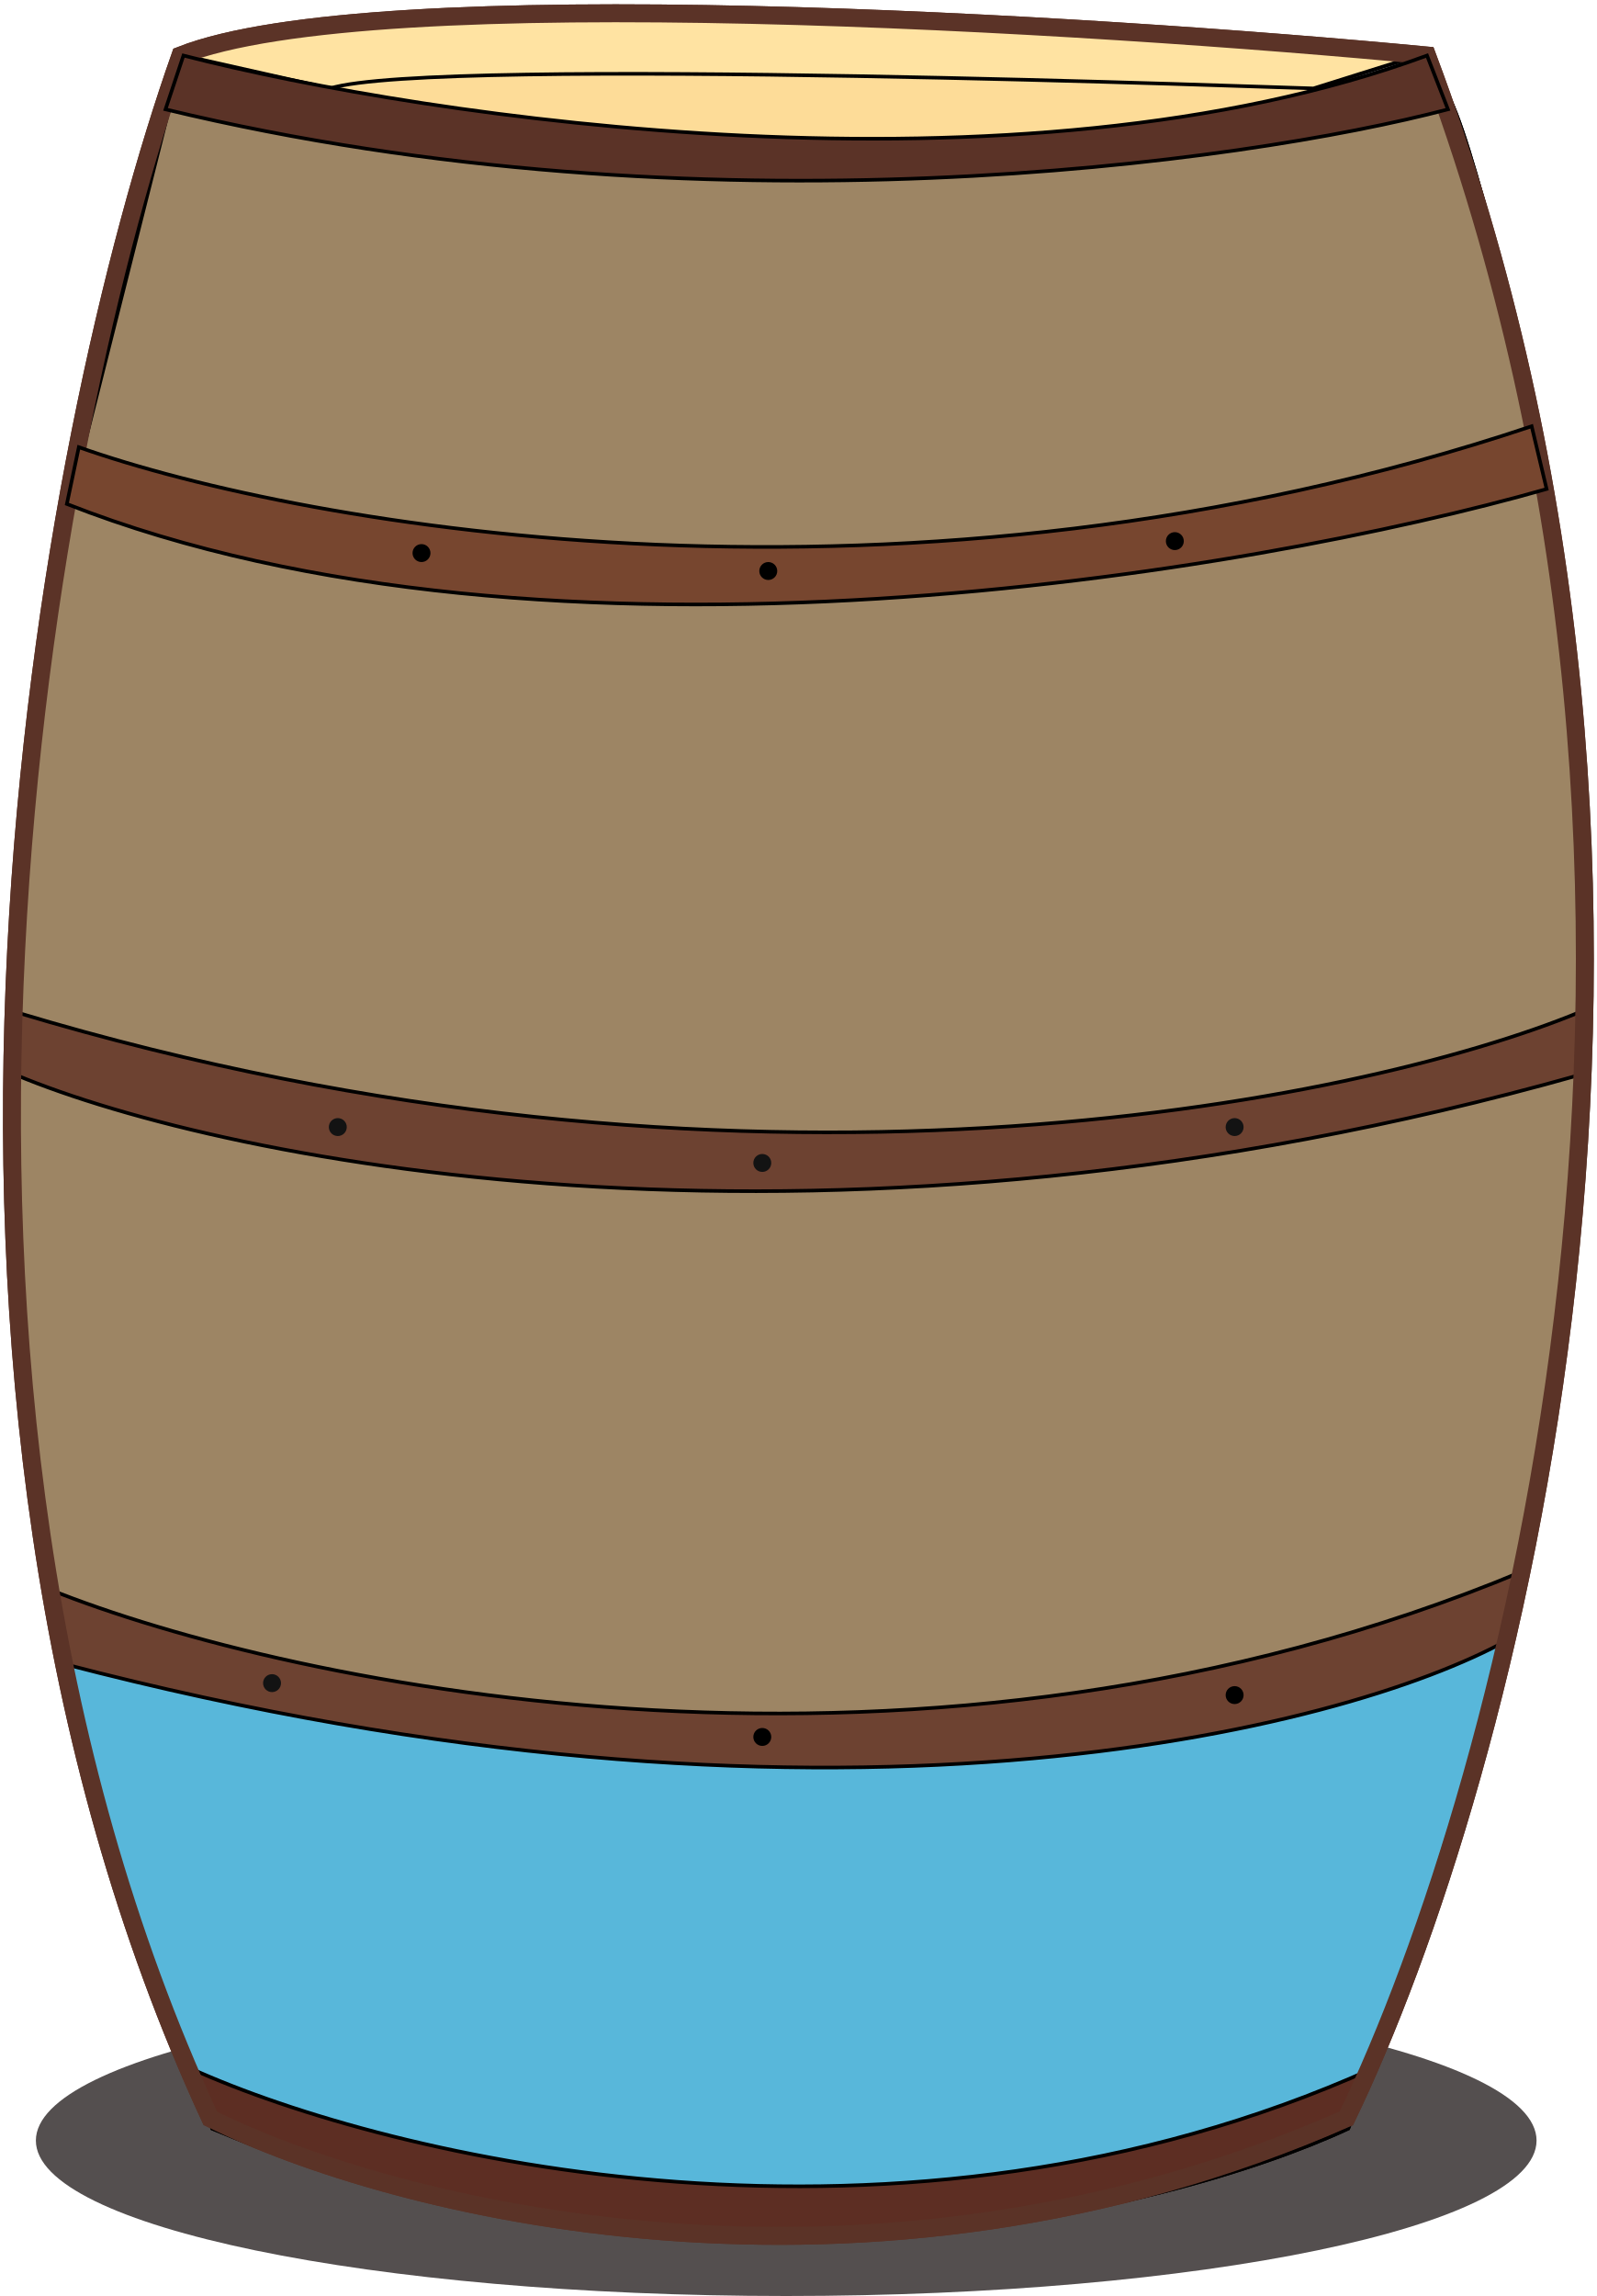
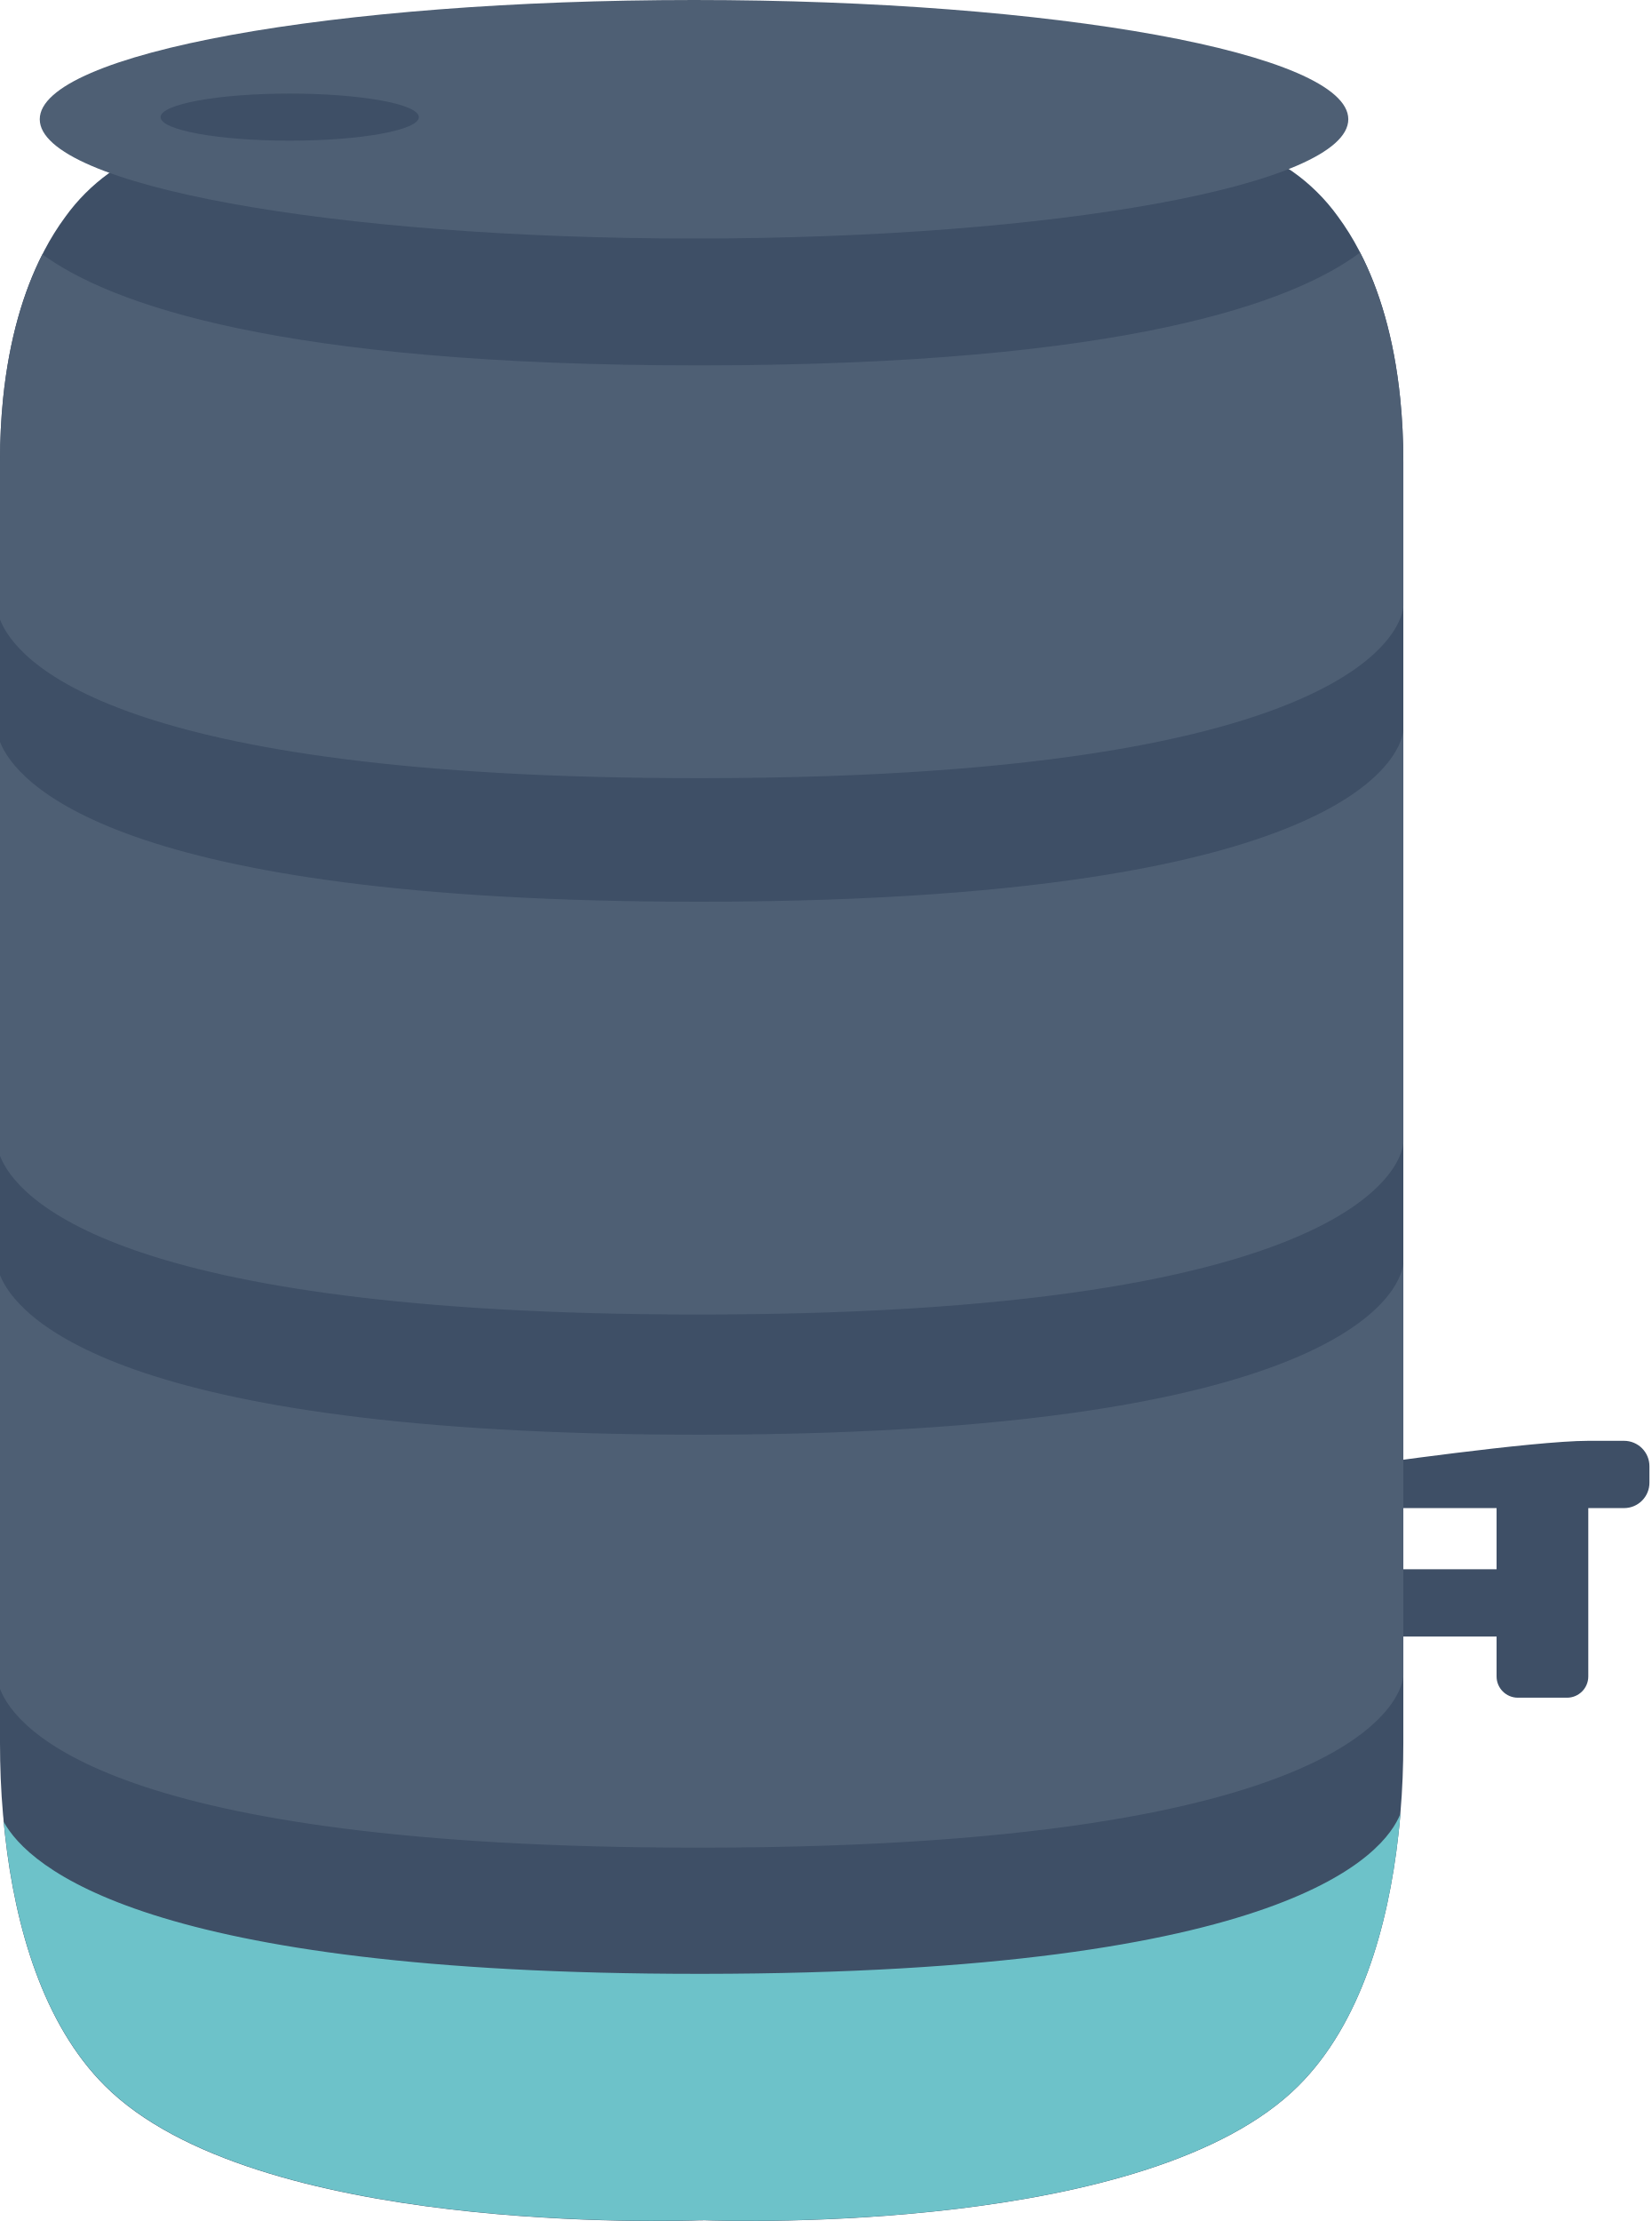
- <svg xmlns="http://www.w3.org/2000/svg" width="267" height="384" viewBox="0 0 267 384" fill="none">
-   <ellipse cx="131.5" cy="358" rx="125.5" ry="26" fill="#544F4F" />
-   <path d="M3.585 175.509C0.775 253.634 8.77 272.487 13.118 272.148C135.146 308.362 223.856 284.186 252.958 267.57C259.38 256.584 263.662 201.279 265 175L262.491 175.509C164.548 202.364 49.078 186.698 3.585 175.509Z" fill="#9D8564" />
-   <path d="M3.452 178.5C1.052 159.3 8.786 105.833 12.952 81.5C96.552 112.7 211.452 93.5 258.452 80C266.052 110.8 266.286 157.167 265.452 176.5C155.052 213.7 44.786 193.333 3.452 178.5Z" fill="#9D8564" />
-   <path d="M13 78L28.5 16.5C122.9 34.9 209.5 23.167 241 15C244.2 15.8 253.667 55.333 258 75C135.6 111.4 43.667 92.167 13 78Z" fill="#9D8564" stroke="black" />
-   <circle cx="70.5" cy="361.5" r="1.5" fill="black" />
-   <path d="M48.682 15.788C65.516 8.955 124.882 -0.612 227.682 15.788C200.349 24.288 126.282 36.188 48.682 15.788Z" fill="#FDDC98" stroke="black" stroke-width="0.6" />
-   <path d="M2.682 179.788V169.288C123.482 205.688 227.349 184.455 264.182 169.288V179.788C139.382 214.988 37.849 194.455 2.682 179.788Z" fill="#6D4231" stroke="black" stroke-width="0.6" />
-   <path d="M55.182 14.788C72.682 9.288 217.682 14.788 219.682 14.788L237.182 9.288C118.782 -3.912 50.182 3.788 30.682 9.288L55.182 14.788Z" fill="#FFE3A2" stroke="black" stroke-width="0.6" />
-   <path d="M253 271C147.914 298.287 47.881 285.126 11 275.134C11 296.633 25.146 331.293 32.219 345.936C86.379 385.626 185.469 365.23 228.244 350.07L253 271Z" fill="#58B7DA" />
-   <path d="M252.182 274.288L254.682 262.788C155.082 304.388 48.849 282.122 8.182 265.788L10.682 278.288C137.882 311.488 224.682 289.455 252.182 274.288Z" fill="#6D4231" stroke="black" stroke-width="0.6" />
-   <path d="M229.5 346C150.3 381.6 64.833 360.833 32 346L35.5 356C115.1 389.6 195.333 370 225.5 356L229.5 346Z" fill="#5D2E23" stroke="black" stroke-width="0.6" />
-   <path d="M35.182 354.288C-22.418 229.888 7.849 72.455 30.182 9.288C62.582 -3.512 182.682 3.955 238.682 9.288C292.282 152.088 252.015 298.788 225.182 354.288C144.382 389.888 64.849 369.122 35.182 354.288Z" stroke="#5B3327" stroke-width="3" />
-   <circle cx="127.5" cy="194.5" r="1.5" fill="#131313" />
-   <circle cx="127.5" cy="290.5" r="1.5" fill="black" />
-   <circle cx="128.5" cy="95.5" r="1.5" fill="black" />
-   <circle cx="70.5" cy="92.5" r="1.5" fill="black" />
-   <circle cx="206.5" cy="283.5" r="1.5" fill="black" />
-   <circle cx="45.5" cy="281.5" r="1.5" fill="#131313" />
-   <circle cx="206.5" cy="188.5" r="1.5" fill="#131313" />
-   <circle cx="56.5" cy="188.5" r="1.5" fill="#131313" />
-   <circle cx="196.5" cy="90.5" r="1.5" fill="black" />
-   <path d="M256.182 71.288C152.182 106.088 50.849 88.122 13.182 74.788L11.182 84.288C91.582 115.888 209.682 95.788 258.682 81.788L256.182 71.288Z" fill="#77462F" stroke="black" stroke-width="0.6" />
-   <path d="M27.682 18.288C117.282 39.888 208.015 27.288 242.182 18.288L238.682 9.288C170.282 34.488 71.516 19.788 30.682 9.288L27.682 18.288Z" fill="#5B3327" stroke="black" stroke-width="0.6" />
-   <path d="M3.585 175.509C0.775 253.634 8.77 272.487 13.118 272.148C135.146 308.362 223.856 284.186 252.958 267.57C259.38 256.584 263.662 201.279 265 175L262.491 175.509C164.548 202.364 49.078 186.698 3.585 175.509Z" fill="#9D8564" />
-   <path d="M3.452 178.5C1.052 159.3 8.786 105.833 12.952 81.5C96.552 112.7 211.452 93.5 258.452 80C266.052 110.8 266.286 157.167 265.452 176.5C155.052 213.7 44.786 193.333 3.452 178.5Z" fill="#9D8564" />
-   <path d="M13 78L28.5 16.5C122.9 34.9 209.5 23.167 241 15C244.2 15.8 253.667 55.333 258 75C135.6 111.4 43.667 92.167 13 78Z" fill="#9D8564" stroke="black" />
-   <circle cx="70.5" cy="361.5" r="1.5" fill="black" />
-   <path d="M48.682 15.788C65.516 8.955 124.882 -0.612 227.682 15.788C200.349 24.288 126.282 36.188 48.682 15.788Z" fill="#FDDC98" stroke="black" stroke-width="0.6" />
-   <path d="M2.682 179.788V169.288C123.482 205.688 227.349 184.455 264.182 169.288V179.788C139.382 214.988 37.849 194.455 2.682 179.788Z" fill="#6D4231" stroke="black" stroke-width="0.6" />
-   <path d="M55.182 14.788C72.682 9.288 217.682 14.788 219.682 14.788L237.182 9.288C118.782 -3.912 50.182 3.788 30.682 9.288L55.182 14.788Z" fill="#FFE3A2" stroke="black" stroke-width="0.6" />
-   <path d="M253 271C147.914 298.287 47.881 285.126 11 275.134C11 296.633 25.146 331.293 32.219 345.936C86.379 385.626 185.469 365.23 228.244 350.07L253 271Z" fill="#58B7DA" />
-   <path d="M252.182 274.288L254.682 262.788C155.082 304.388 48.849 282.122 8.182 265.788L10.682 278.288C137.882 311.488 224.682 289.455 252.182 274.288Z" fill="#6D4231" stroke="black" stroke-width="0.6" />
-   <path d="M229.5 346C150.3 381.6 64.833 360.833 32 346L35.5 356C115.1 389.6 195.333 370 225.5 356L229.5 346Z" fill="#5D2E23" stroke="black" stroke-width="0.6" />
-   <path d="M35.182 354.288C-22.418 229.888 7.849 72.455 30.182 9.288C62.582 -3.512 182.682 3.955 238.682 9.288C292.282 152.088 252.015 298.788 225.182 354.288C144.382 389.888 64.849 369.122 35.182 354.288Z" stroke="#5B3327" stroke-width="3" />
-   <circle cx="127.5" cy="194.5" r="1.5" fill="#131313" />
-   <circle cx="127.5" cy="290.5" r="1.5" fill="black" />
-   <path d="M256.182 71.288C152.182 106.088 50.849 88.122 13.182 74.788L11.182 84.288C91.582 115.888 209.682 95.788 258.682 81.788L256.182 71.288Z" fill="#77462F" stroke="black" stroke-width="0.6" />
-   <path d="M27.682 18.288C117.282 39.888 208.015 27.288 242.182 18.288L238.682 9.288C170.282 34.488 71.516 19.788 30.682 9.288L27.682 18.288Z" fill="#5B3327" stroke="black" stroke-width="0.6" />
-   <circle cx="128.5" cy="95.5" r="1.5" fill="black" />
-   <circle cx="70.5" cy="92.5" r="1.5" fill="black" />
-   <circle cx="206.5" cy="283.5" r="1.5" fill="black" />
-   <circle cx="45.5" cy="281.5" r="1.5" fill="#131313" />
-   <circle cx="206.5" cy="188.5" r="1.5" fill="#131313" />
-   <circle cx="56.5" cy="188.5" r="1.5" fill="#131313" />
-   <circle cx="196.5" cy="90.5" r="1.5" fill="black" />
+ <svg xmlns="http://www.w3.org/2000/svg" width="238" height="320" viewBox="0 0 238 320" fill="none">
+   <path d="M196.426 211.116C196.426 211.116 220.968 207.591 228.899 207.591H234.054C235.024 207.591 235.954 207.977 236.64 208.662C237.326 209.348 237.711 210.278 237.711 211.248V213.628C237.711 214.598 237.326 215.528 236.64 216.214C235.954 216.9 235.024 217.285 234.054 217.285H196.426C195.456 217.285 194.526 216.9 193.84 216.214C193.154 215.528 192.769 214.598 192.769 213.628" fill="#3E4F66" />
+   <path d="M192.769 226.097V235.791H220.968V226.097H192.769Z" fill="#3E4F66" />
+   <path d="M225.832 211.997H218.747C217.054 211.997 215.681 213.37 215.681 215.064V241.536C215.681 243.23 217.054 244.603 218.747 244.603H225.832C227.526 244.603 228.899 243.23 228.899 241.536V215.064C228.899 213.37 227.526 211.997 225.832 211.997Z" fill="#3E4F66" />
+   <path d="M202.242 66.506V251.15C202.242 254.367 202.118 257.812 201.81 261.364C201.81 261.408 201.81 261.452 201.81 261.496C201.731 262.474 201.634 263.461 201.519 264.448C200.056 277.561 196.073 291.581 187.155 300.499C165.865 321.781 106.082 320.071 101.226 319.886H100.909V22.031H178.898C181.346 22.158 183.711 22.963 185.727 24.357C185.895 24.454 186.054 24.56 186.221 24.674C188.768 26.46 190.996 28.662 192.813 31.187C193.94 32.716 194.948 34.331 195.826 36.016L196.003 36.351C198.743 41.638 200.902 48.626 201.792 57.421C202.083 60.276 202.242 63.29 202.242 66.506Z" fill="#3E4F66" />
+   <path d="M101.341 22.04V319.895H101.174C97.561 320.027 36.633 322.028 15.095 300.508C6.177 291.59 2.194 277.596 0.731 264.457C0.652 263.814 0.59 263.161 0.529 262.518C0.529 262.183 0.467 261.84 0.441 261.505C0.123 257.909 0 254.455 0 251.159V66.515C0 63.299 0.159 60.285 0.441 57.465C1.322 48.811 3.419 41.938 6.107 36.65C6.204 36.448 6.301 36.254 6.407 36.06C7.285 34.375 8.293 32.76 9.42 31.231C11.165 28.808 13.29 26.684 15.712 24.939L16.012 24.718C18.145 23.145 20.689 22.226 23.335 22.075H101.324L101.341 22.04Z" fill="#3E4F66" />
+   <path d="M100.02 34.368C152.096 34.368 194.312 26.674 194.312 17.184C194.312 7.694 152.096 0 100.02 0C47.944 0 5.729 7.694 5.729 17.184C5.729 26.674 47.944 34.368 100.02 34.368Z" fill="#4E5F74" />
+   <path d="M202.242 105.14V164.614C202.242 164.614 202.242 189.288 101.341 189.394H100.663C16.065 189.394 2.256 172.351 0 166.535V106.902C2.247 112.568 16.056 129.92 100.663 129.92H101.341C202.242 129.805 202.242 105.14 202.242 105.14Z" fill="#4E5F74" />
+   <path d="M202.242 181.956V241.43C202.242 241.43 202.242 266.105 101.341 266.21H100.663C16.065 266.21 2.256 249.167 0 243.342V183.719C2.247 189.385 16.056 206.71 100.663 206.71H101.341C202.242 206.622 202.242 181.956 202.242 181.956Z" fill="#4E5F74" />
+   <path d="M202.242 66.506V87.339C202.242 87.339 202.242 112.013 101.341 112.119H100.663C16.065 112.119 2.256 95.076 0 89.26V66.506C0 63.29 0.159 60.276 0.441 57.456C1.322 48.803 3.419 41.929 6.107 36.642C15.862 43.771 40.158 52.645 100.663 52.645H101.341C162.366 52.574 186.477 43.524 196.012 36.386C198.752 41.673 200.911 48.661 201.801 57.456C202.083 60.276 202.242 63.29 202.242 66.506Z" fill="#4E5F74" />
+   <path d="M201.811 261.346C201.811 261.39 201.811 261.434 201.811 261.478C201.732 262.457 201.635 263.444 201.52 264.43C200.057 277.543 196.074 291.564 187.156 300.482C165.865 321.763 106.083 320.054 101.227 319.869H101.183C97.57 320.001 36.642 322.001 15.105 300.482C6.187 291.564 2.204 277.57 0.741 264.43C0.661 263.787 0.6 263.135 0.538 262.492C4.125 269.013 21.035 284.39 100.672 284.39H101.351C185.887 284.311 199.59 266.977 201.811 261.346Z" fill="#6DC2C9" />
+   <path d="M41.752 20.268C52.031 20.268 60.364 18.749 60.364 16.876C60.364 15.002 52.031 13.483 41.752 13.483C31.473 13.483 23.141 15.002 23.141 16.876C23.141 18.749 31.473 20.268 41.752 20.268Z" fill="#3E4F66" />
</svg>
